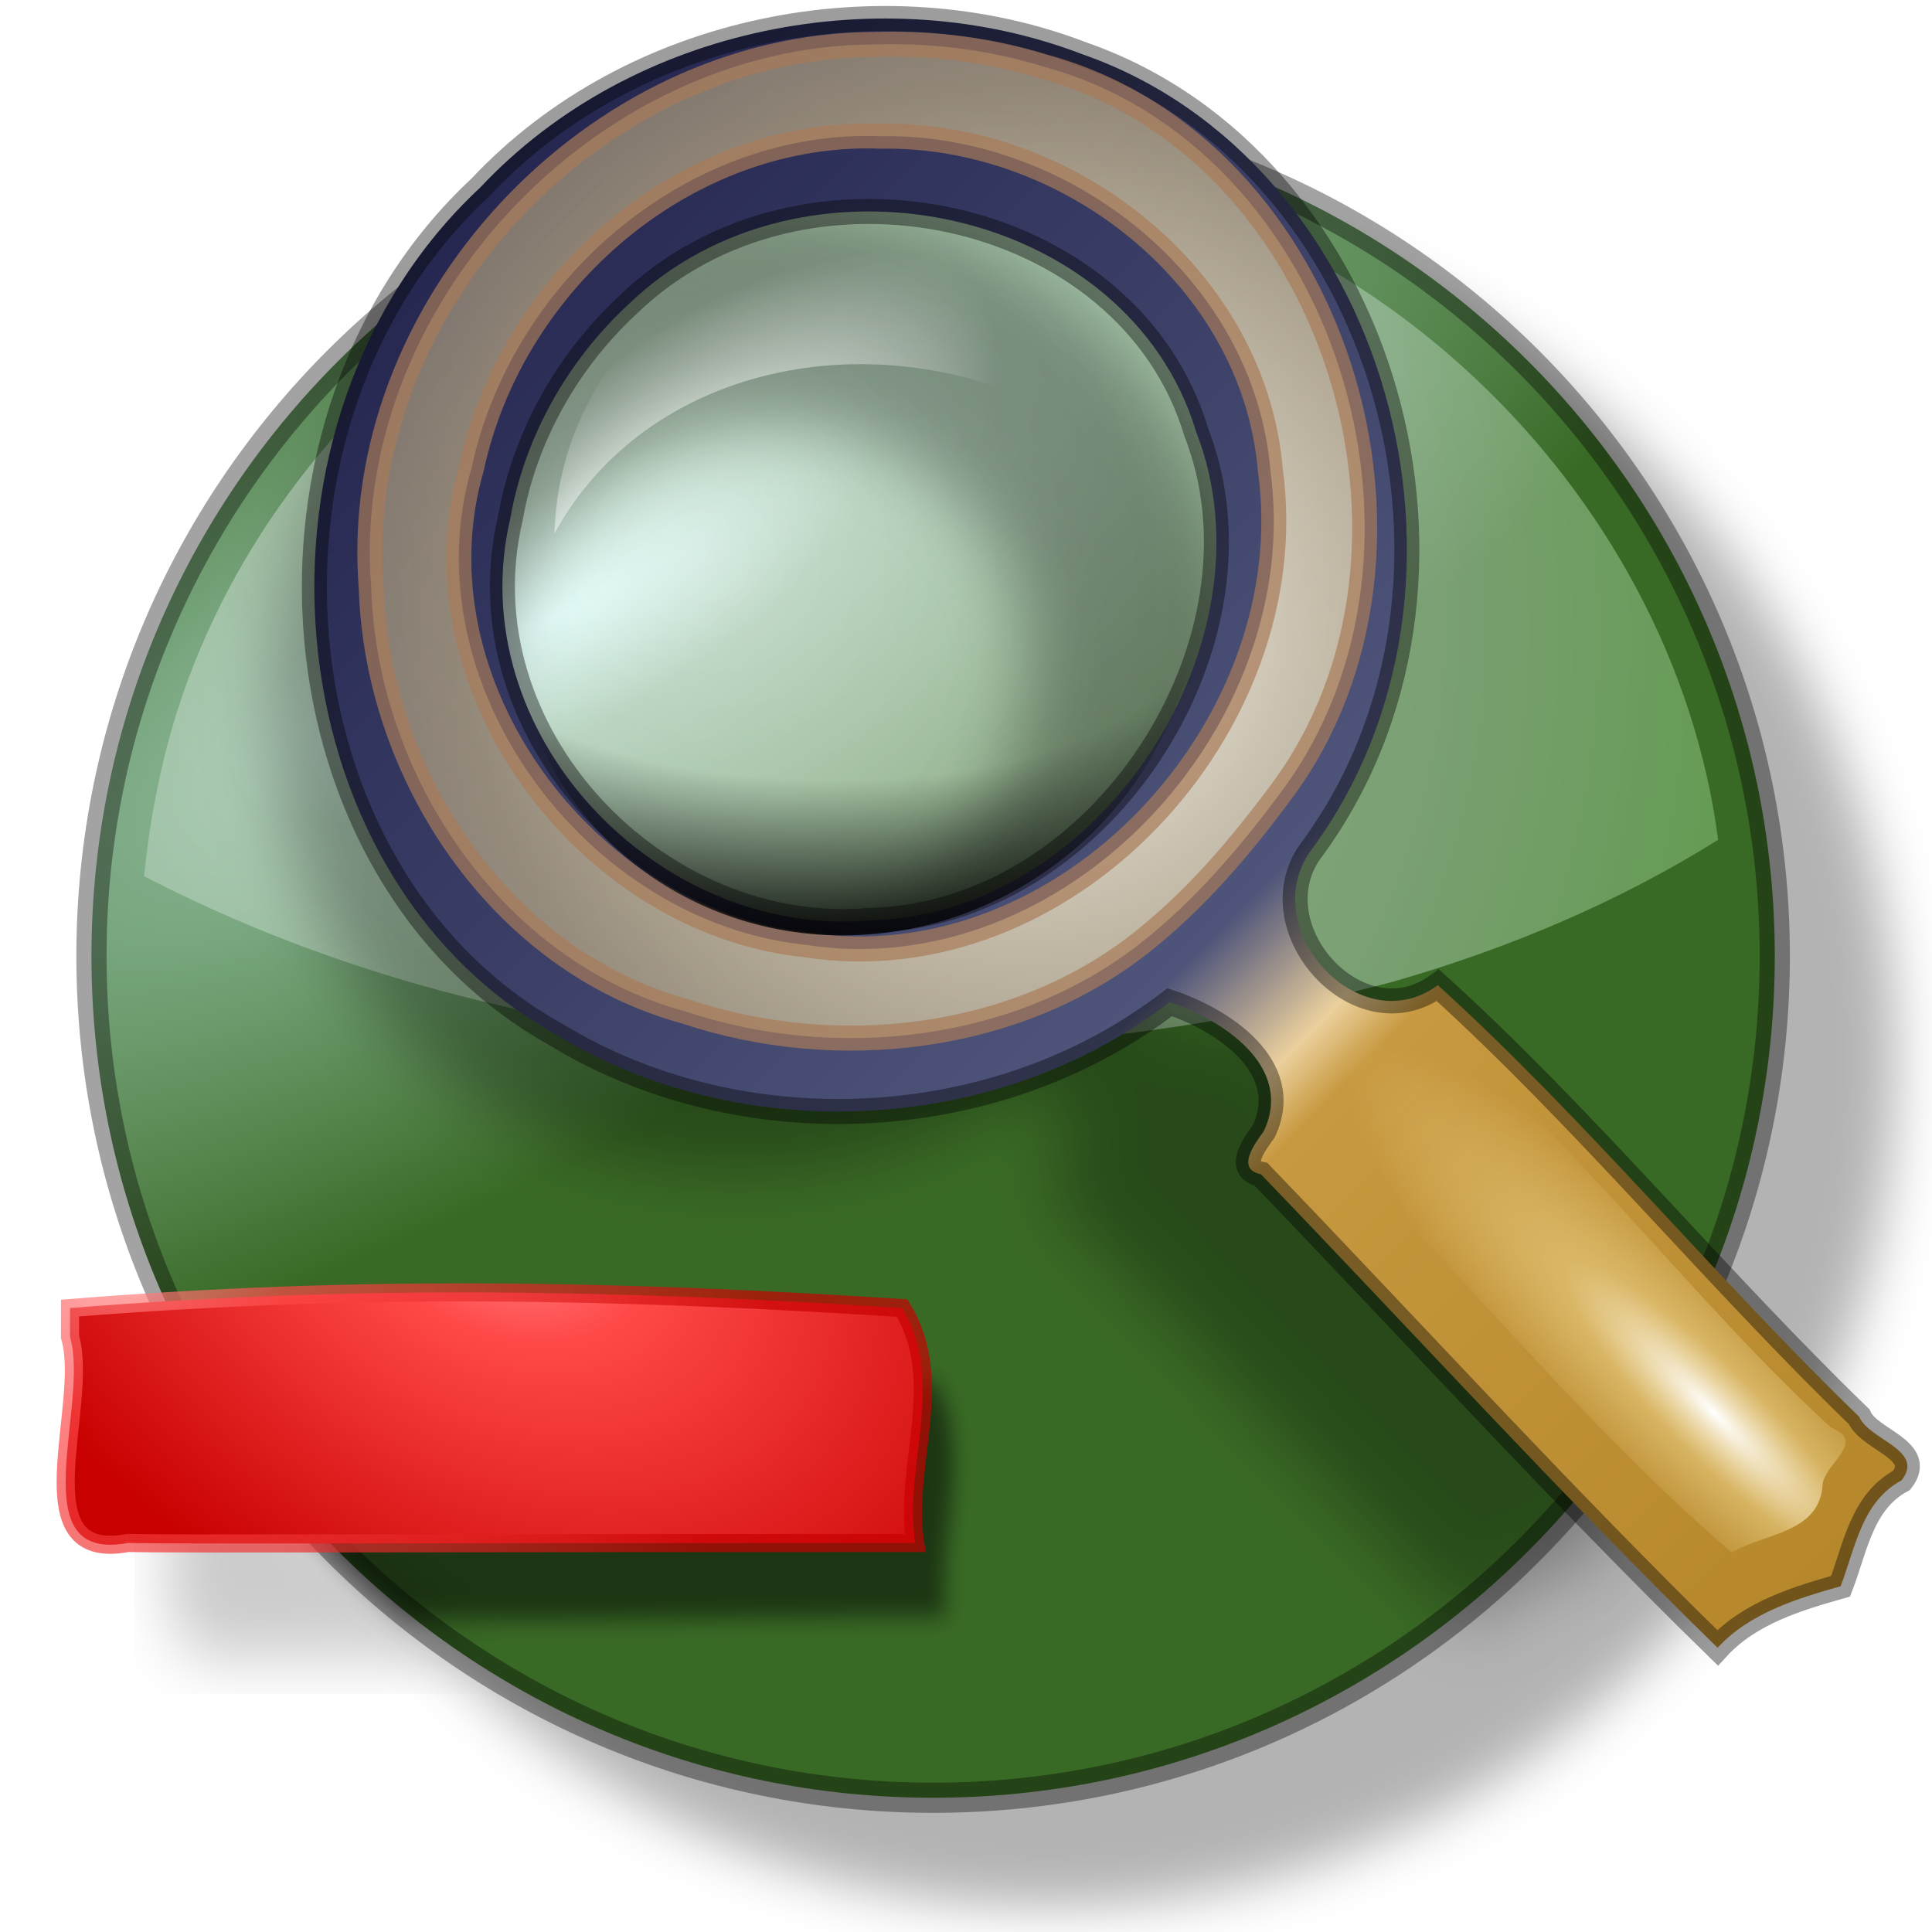
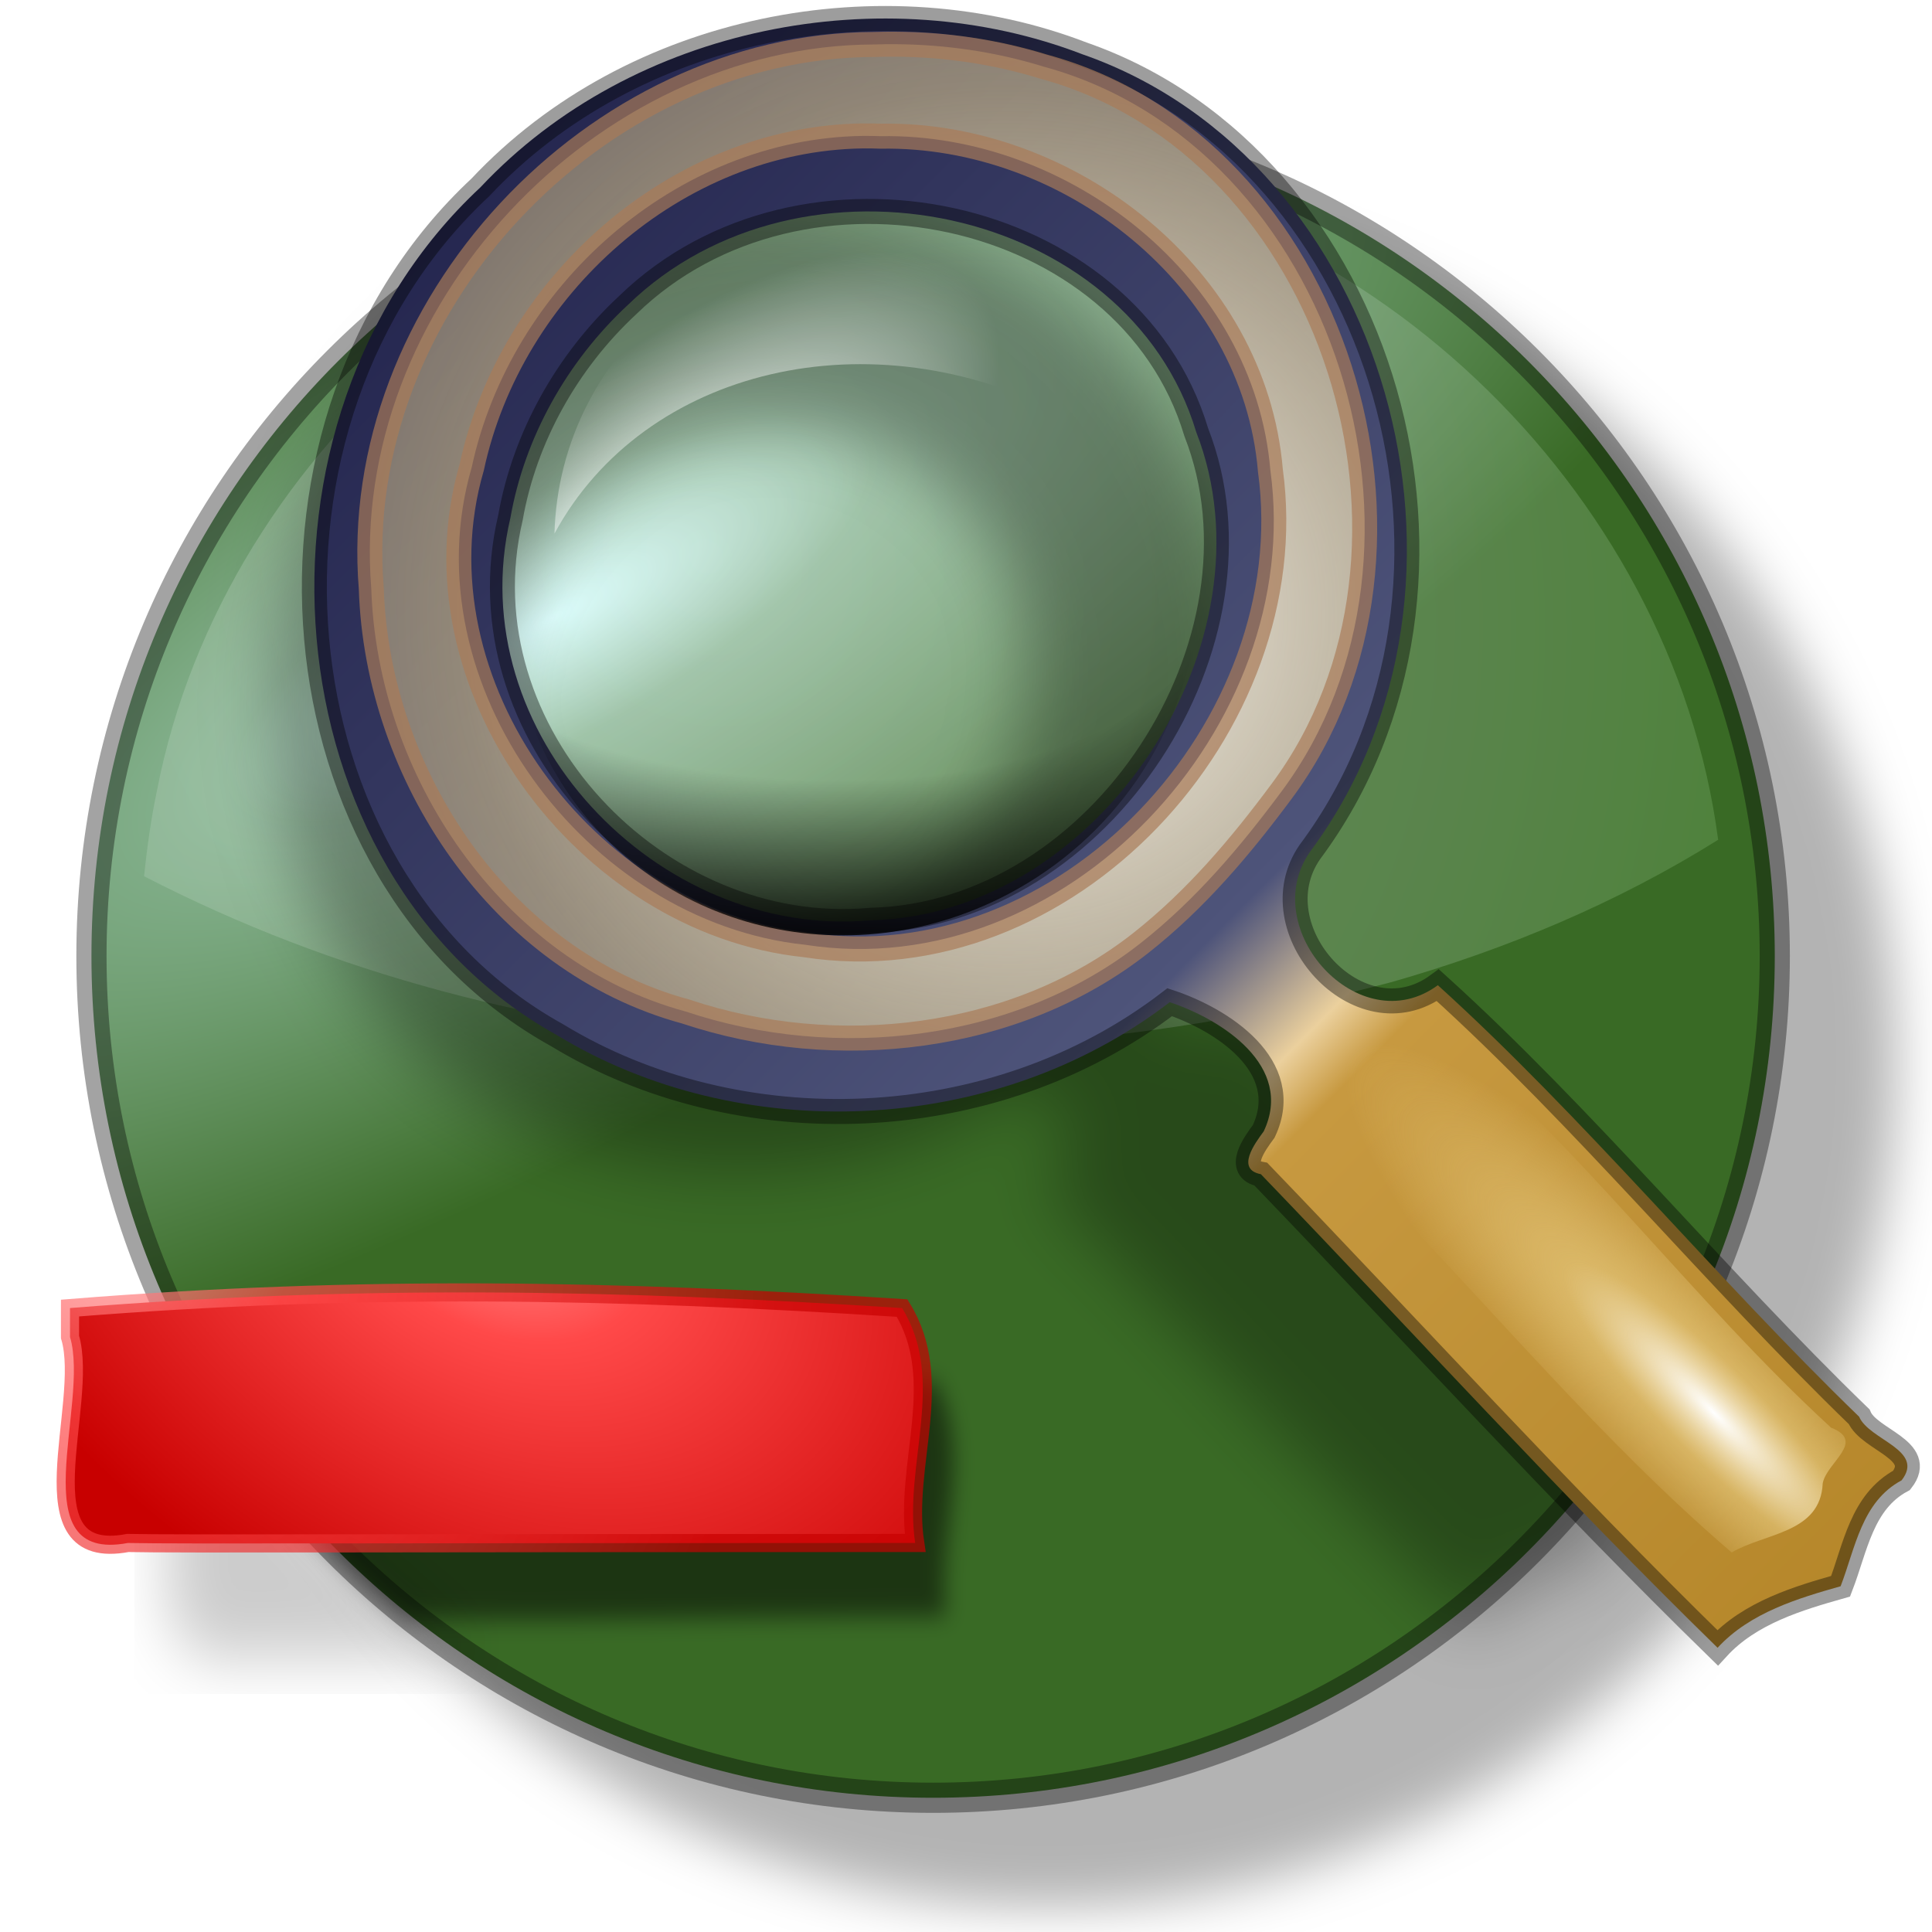
<svg xmlns="http://www.w3.org/2000/svg" xmlns:xlink="http://www.w3.org/1999/xlink" width="320" height="320" id="svg2" version="1.0">
  <defs id="defs4">
    <linearGradient id="linearGradient3480">
      <stop id="stop3482" offset="0" style="stop-color:#ff9393;stop-opacity:1;" />
      <stop style="stop-color:#ff4949;stop-opacity:1;" offset="0.262" id="stop3496" />
      <stop id="stop3484" offset="1" style="stop-color:#c80000;stop-opacity:1;" />
    </linearGradient>
    <linearGradient id="linearGradient3416">
      <stop style="stop-color:#ffffff;stop-opacity:1;" offset="0" id="stop3418" />
      <stop style="stop-color:#ffffff;stop-opacity:0;" offset="1" id="stop3422" />
    </linearGradient>
    <linearGradient id="linearGradient3404">
      <stop id="stop3406" offset="0" style="stop-color:#000000;stop-opacity:0;" />
      <stop style="stop-color:#000000;stop-opacity:0;" offset="0.5" id="stop3410" />
      <stop id="stop3408" offset="1" style="stop-color:#000000;stop-opacity:1;" />
    </linearGradient>
    <linearGradient id="linearGradient3365">
      <stop style="stop-color:#b08123;stop-opacity:1;" offset="0" id="stop3367" />
      <stop id="stop3377" offset="0.366" style="stop-color:#c79940;stop-opacity:1;" />
      <stop id="stop3369" offset="0.39" style="stop-color:#ebd09d;stop-opacity:1;" />
      <stop style="stop-color:#4e547a;stop-opacity:1;" offset="0.443" id="stop3373" />
      <stop style="stop-color:#161640;stop-opacity:1;" offset="1" id="stop3371" />
    </linearGradient>
    <linearGradient id="linearGradient3331">
      <stop style="stop-color:#ffffff;stop-opacity:1;" offset="0" id="stop3333" />
      <stop id="stop3339" offset="0.406" style="stop-color:#f4dc95;stop-opacity:0.498;" />
      <stop style="stop-color:#f4dc95;stop-opacity:0;" offset="1" id="stop3335" />
    </linearGradient>
    <linearGradient id="linearGradient3269">
      <stop id="stop3271" offset="0" style="stop-color:#ffffff;stop-opacity:1;" />
      <stop style="stop-color:#8793b4;stop-opacity:1;" offset="0.501" id="stop3273" />
      <stop id="stop3275" offset="1" style="stop-color:#161640;stop-opacity:1;" />
    </linearGradient>
    <radialGradient xlink:href="#linearGradient3269" id="radialGradient3325" gradientUnits="userSpaceOnUse" gradientTransform="matrix(0.6083335,0.4750004,-0.6154347,0.7881878,90.49009,29.91169)" cx="2.02" cy="145.749" fx="2.02" fy="145.749" r="15.152" />
    <linearGradient id="linearGradient3272">
      <stop id="stop3274" offset="0" style="stop-color:#ffffff;stop-opacity:1;" />
      <stop style="stop-color:#bbd5c1;stop-opacity:1;" offset="0.588" id="stop3276" />
      <stop id="stop3278" offset="1" style="stop-color:#71c351;stop-opacity:1;" />
    </linearGradient>
    <linearGradient id="linearGradient3166">
      <stop style="stop-color:#d5ffff;stop-opacity:1;" offset="0" id="stop3168" />
      <stop id="stop3174" offset="0.241" style="stop-color:#87b492;stop-opacity:1;" />
      <stop style="stop-color:#396a25;stop-opacity:1;" offset="1" id="stop3170" />
    </linearGradient>
    <radialGradient xlink:href="#linearGradient3166" id="radialGradient2432" gradientUnits="userSpaceOnUse" gradientTransform="matrix(0.2760087,0.4901916,-1.492525,0.8403855,1040.009,-101.6462)" cx="-120.669" cy="512.356" fx="-120.669" fy="512.356" r="144.234" />
    <radialGradient xlink:href="#linearGradient3272" id="radialGradient3231" gradientUnits="userSpaceOnUse" gradientTransform="matrix(1.105517,-0.9264079,1.011789,1.207406,50.6622,263.5516)" cx="116.906" cy="86.495" fx="116.906" fy="86.495" r="138.844" />
    <filter id="filter3550">
      <feGaussianBlur stdDeviation="4.257" id="feGaussianBlur3552" />
    </filter>
    <filter id="filter3383">
      <feGaussianBlur stdDeviation="4.834" id="feGaussianBlur3385" />
    </filter>
    <radialGradient xlink:href="#linearGradient3480" id="radialGradient3500" gradientUnits="userSpaceOnUse" gradientTransform="matrix(2.937805,1.785945,-1.243998,2.046325,-705.6126,-661.2108)" cx="388.556" cy="163.598" fx="388.556" fy="163.598" r="31.147" />
    <radialGradient xlink:href="#linearGradient3480" id="radialGradient3502" gradientUnits="userSpaceOnUse" gradientTransform="matrix(3.442529,7.2504684e-7,-8.0692825e-7,3.831303,-1114.6,-271.4232)" cx="373.413" cy="167.727" fx="373.413" fy="167.727" r="31.147" />
    <radialGradient xlink:href="#linearGradient3416" id="radialGradient3505" gradientUnits="userSpaceOnUse" gradientTransform="matrix(0.1746776,0.2626466,0.512903,-0.4109473,100.5799,427.792)" cx="-76.427" cy="333.601" fx="-76.427" fy="333.601" r="69.281" />
    <radialGradient xlink:href="#linearGradient3404" id="radialGradient3508" gradientUnits="userSpaceOnUse" gradientTransform="matrix(1.360321,-7.7581535e-2,-0.2880401,-0.6392859,427.2332,499.8683)" cx="-39.632" cy="351.988" fx="-39.632" fy="351.988" r="69.281" />
    <radialGradient xlink:href="#linearGradient3331" id="radialGradient3511" gradientUnits="userSpaceOnUse" gradientTransform="matrix(1.831973,0.1139688,-0.1086445,1.746387,-200.1452,-231.9322)" cx="287.507" cy="274.461" fx="287.507" fy="274.461" r="88.634" />
    <radialGradient xlink:href="#linearGradient3331" id="radialGradient3514" gradientUnits="userSpaceOnUse" gradientTransform="matrix(0.4895959,0.4903407,-0.1071982,0.1070353,233.3505,167.4596)" cx="364.36" cy="280.033" fx="364.36" fy="280.033" r="88.634" />
    <linearGradient xlink:href="#linearGradient3365" id="linearGradient3517" gradientUnits="userSpaceOnUse" x1="419.161" y1="415.448" x2="199.353" y2="196.643" />
    <filter id="filter3597">
      <feGaussianBlur stdDeviation="1.875" id="feGaussianBlur3599" />
    </filter>
    <filter id="filter3605">
      <feGaussianBlur stdDeviation="3.593" id="feGaussianBlur3607" />
    </filter>
  </defs>
  <g id="layer2" style="display:inline">
    <path transform="translate(-150.5127,-167.4685)" style="opacity:0.3;fill:#000000;fill-opacity:1;stroke:#000000;stroke-width:5;stroke-linecap:round;stroke-linejoin:miter;stroke-miterlimit:4;stroke-dasharray:none;stroke-opacity:0.363;filter:url(#filter3550)" d="M 324.259,203.626 C 247.31,203.626 184.853,266.052 184.853,343.001 C 184.853,419.95 247.31,482.407 324.259,482.407 C 401.208,482.407 463.665,419.95 463.665,343.001 C 463.665,266.052 401.208,203.626 324.259,203.626 z" id="path3548" />
    <path transform="translate(-150.5127,-167.4685)" style="opacity:1;fill:url(#radialGradient2432);fill-opacity:1;stroke:#000000;stroke-width:5;stroke-linecap:round;stroke-linejoin:miter;stroke-miterlimit:4;stroke-dasharray:none;stroke-opacity:0.363" d="M 305.066,186.454 C 228.117,186.454 165.66,248.879 165.66,325.829 C 165.66,402.778 228.117,465.235 305.066,465.235 C 382.015,465.235 444.472,402.778 444.472,325.829 C 444.472,248.879 382.015,186.454 305.066,186.454 z" id="path2430" />
-     <path transform="translate(-150.5127,-167.4685)" style="opacity:0.5;fill:url(#radialGradient3231);fill-opacity:1;stroke:none;stroke-width:5;stroke-linecap:round;stroke-linejoin:miter;stroke-miterlimit:4;stroke-dasharray:none;stroke-opacity:0.363" d="M 301.812,194.5 C 242.735,194.887 187.68,240.572 176.492,298.505 C 175.528,303.108 174.857,307.888 174.375,312.594 C 237.353,345.178 313.2,348.115 381.052,330.12 C 399.971,324.711 418.357,317.041 435.094,306.562 C 427.41,248.236 375.656,198.916 316.656,195 C 311.724,194.55 306.764,194.373 301.812,194.5 z" id="path2434" />
+     <path transform="translate(-150.5127,-167.4685)" style="opacity:0.25;fill:url(#radialGradient3231);fill-opacity:1;stroke:none;stroke-width:5;stroke-linecap:round;stroke-linejoin:miter;stroke-miterlimit:4;stroke-dasharray:none;stroke-opacity:0.363" d="M 301.812,194.5 C 242.735,194.887 187.68,240.572 176.492,298.505 C 175.528,303.108 174.857,307.888 174.375,312.594 C 237.353,345.178 313.2,348.115 381.052,330.12 C 399.971,324.711 418.357,317.041 435.094,306.562 C 427.41,248.236 375.656,198.916 316.656,195 C 311.724,194.55 306.764,194.373 301.812,194.5 z" id="path2434" />
  </g>
  <g id="layer5" style="display:inline">
    <path style="opacity:0.3;fill:#000000;fill-opacity:1;fill-rule:evenodd;stroke:none;stroke-width:3;stroke-linecap:butt;stroke-linejoin:miter;stroke-miterlimit:4;stroke-dasharray:none;stroke-opacity:0.384;display:inline;filter:url(#filter3383)" d="M 115.246,64.875 C 79.767,65.242 47.575,95.143 45.309,130.688 C 42.686,157.962 56.911,187.114 82.871,197.75 C 105.103,207.845 132.635,205.384 152.652,191.344 C 156.547,192.68 162.718,197.563 158.496,201.812 C 155.889,205.625 158.195,210.531 161.998,212.349 C 180.593,231.61 198.618,251.432 217.871,270 C 221.787,264.003 228.988,261.768 235.559,260.125 C 237.154,254.562 239.038,248.794 243.777,245.344 C 247.045,238.495 237.812,235.396 234.652,231 C 217.866,213.986 202.244,195.585 184.371,179.625 C 179.819,186.385 168.916,180.018 171.277,172.875 C 173.946,167.051 178.631,162.289 180.226,155.94 C 193.101,122.51 175.399,78.838 140.059,68.406 C 132.093,65.742 123.651,64.586 115.246,64.875 z M 116.246,95.938 C 134.169,95.529 151.993,109.313 153.184,127.562 C 156.176,151.957 133.339,176.846 108.309,172.875 C 87.233,170.575 70.401,147.402 77.152,126.844 C 81.368,109.288 97.788,95.162 116.246,95.938 z" id="path3379" transform="matrix(1.153072,0,0,1.150275,-6.888248,-40.57431)" />
    <path style="opacity:0.5;fill:#000000;fill-opacity:1;stroke:none;stroke-width:5;stroke-linecap:round;stroke-linejoin:miter;stroke-miterlimit:4;stroke-dasharray:none;stroke-opacity:0.363;display:inline;filter:url(#filter3597)" d="M 18.468,228.776 C 28.809,244.201 42.157,257.445 57.656,267.682 C 75.577,268.938 105.83,267.682 156.594,267.682 C 154.618,254.753 161.854,240.791 154.437,228.776 C 140.942,229.487 101.883,228.776 18.468,228.776 z" id="path3592" transform="matrix(0.9026409,0,0,1,15.36951,0)" />
    <path style="opacity:0.2;fill:#000000;fill-opacity:1;stroke:none;stroke-width:7.183;stroke-miterlimit:4;stroke-dasharray:none;stroke-opacity:0.687;display:inline;filter:url(#filter3605)" d="M 24.675,226.933 L 24.675,228.121 L 24.675,230.527 C 28.02,241.747 16.32,268.035 34.268,264.652 C 43.574,264.652 52.869,264.652 62.175,264.652 C 47.393,254.604 34.653,241.766 24.675,226.933 z" id="path3580" transform="matrix(1.345868,0,0,1.46032,-4.718533,-111.9618)" />
  </g>
  <g id="layer4" style="display:inline">
    <path transform="translate(-150.5127,-167.4685)" id="rect3451" d="M 162.108,384.126 L 162.108,386.52 L 162.108,388.914 C 165.453,400.134 153.736,426.416 171.685,423.033 C 179.717,423.215 216.423,423.033 302.097,423.033 C 300.122,410.104 307.344,396.141 299.927,384.126 C 252.45,381.075 209.972,380.283 162.108,384.126 z" style="display:inline;fill:url(#radialGradient3500);fill-opacity:1;stroke:url(#radialGradient3502);stroke-width:3;stroke-miterlimit:4;stroke-dasharray:none;stroke-opacity:0.687" />
  </g>
  <g id="layer1" transform="translate(-150.5127,-167.4685)" style="display:inline">
    <use x="0" y="0" xlink:href="#path3259" id="use3299" transform="translate(183.2039,-533.5948)" width="320" height="320" />
    <g id="g3519" transform="matrix(1.378904,0,0,1.38115,-91.92753,-117.928)">
      <path id="path2424" d="M 233.515,229.114 C 203.553,256.992 207.957,311.553 242.741,330.784 C 264.458,343.979 295.108,343.105 316.324,326.823 C 322.531,328.875 331.322,334.47 327.619,342.309 C 326.542,343.77 324.236,346.868 327.275,347.451 C 345.51,366.367 363.472,386.047 382.134,404.244 C 386.034,399.999 391.911,398.282 396.911,396.866 C 398.683,392.287 399.427,386.742 404.237,384.162 C 407.092,380.512 400.34,379.348 399.139,376.535 C 381.84,359.833 366.067,340.634 348.533,324.787 C 339.11,331.702 326.738,318.038 333.167,308.802 C 357.059,276.765 342.338,225.83 305.847,213.15 C 282.053,203.995 251.891,209.557 233.515,229.114 z M 251.237,243.208 C 272.063,223.01 311.348,231.292 319.509,258.453 C 329.283,283.419 308.162,316.326 280.416,317.002 C 254.776,319.315 231.053,294.507 237.131,268.735 C 238.825,259.126 243.9,250.009 251.237,243.208 z" style="fill:url(#linearGradient3517);fill-opacity:1;fill-rule:evenodd;stroke:#000000;stroke-width:3;stroke-linecap:butt;stroke-linejoin:miter;stroke-miterlimit:4;stroke-dasharray:none;stroke-opacity:0.384" />
      <path id="path3323" d="M 337.231,328.312 L 334.419,331.094 C 335.425,333.833 335.627,336.859 334.669,340.031 C 332.253,343.67 339.38,345.725 340.825,349 C 355.165,363.683 368.339,379.567 383.825,392.812 C 387.861,390.447 394.483,390.523 394.763,384.531 C 395.206,382.031 400.024,379.504 395.763,377.844 C 379.07,362.533 365.11,343.374 347.794,329.25 C 344.098,330.35 340.438,329.854 337.231,328.312 z" style="fill:url(#radialGradient3514);fill-opacity:1;fill-rule:evenodd;stroke:none;stroke-width:3;stroke-linecap:butt;stroke-linejoin:miter;stroke-miterlimit:4;stroke-dasharray:none;stroke-opacity:0.384" />
      <path style="fill:url(#radialGradient3511);fill-opacity:1;fill-rule:evenodd;stroke:#a97b58;stroke-width:3;stroke-linecap:butt;stroke-linejoin:miter;stroke-miterlimit:4;stroke-dasharray:none;stroke-opacity:0.687" d="M 283.388,211.937 C 282.527,211.931 281.687,211.941 280.825,211.969 C 247.303,212.074 217.67,243.565 220.419,277.219 C 221.133,299.616 236.02,321.937 258.169,327.937 C 276.29,333.995 297.839,331.533 312.856,319.719 C 319.461,314.522 324.828,308.184 329.794,301.5 C 351.243,272.63 336.331,224.153 301.169,214.625 C 295.394,212.842 289.409,211.978 283.388,211.937 z M 279.419,222.937 C 280.144,222.927 280.876,222.943 281.606,222.969 C 304.115,222.567 326.482,239.888 328.419,263.062 C 332.623,293.752 303.804,324.802 272.544,319.937 C 246.161,317.186 224.919,288.589 232.481,262.687 C 237.14,241.026 256.937,223.268 279.419,222.937 z" id="path3347" />
      <path id="path3391" d="M 296.983,313.83 C 276.602,324.591 251.794,317.339 241.608,297.658 C 238.823,292.277 237.426,286.518 237.271,280.774 C 260.453,297.878 279.514,300.505 294.575,292.527 C 301.477,288.87 313.364,284.419 319.451,281.935 C 317.722,294.924 309.721,307.105 296.983,313.83 z" style="fill:url(#radialGradient3508);fill-opacity:1;stroke:none;stroke-width:3;stroke-miterlimit:4;stroke-dasharray:none;stroke-opacity:0.687" />
      <path id="path3412" d="M 298.762,239.747 C 279.532,229.695 256.127,236.469 246.515,254.854 C 243.888,259.881 242.57,265.26 242.423,270.626 C 253.225,250.72 280.494,244.337 303.633,256.433 C 310.15,259.84 315.646,264.364 319.96,269.542 C 318.33,257.408 310.78,246.03 298.762,239.747 z" style="fill:url(#radialGradient3505);fill-opacity:1;stroke:none;stroke-width:3;stroke-miterlimit:4;stroke-dasharray:none;stroke-opacity:0.687" />
    </g>
  </g>
</svg>
